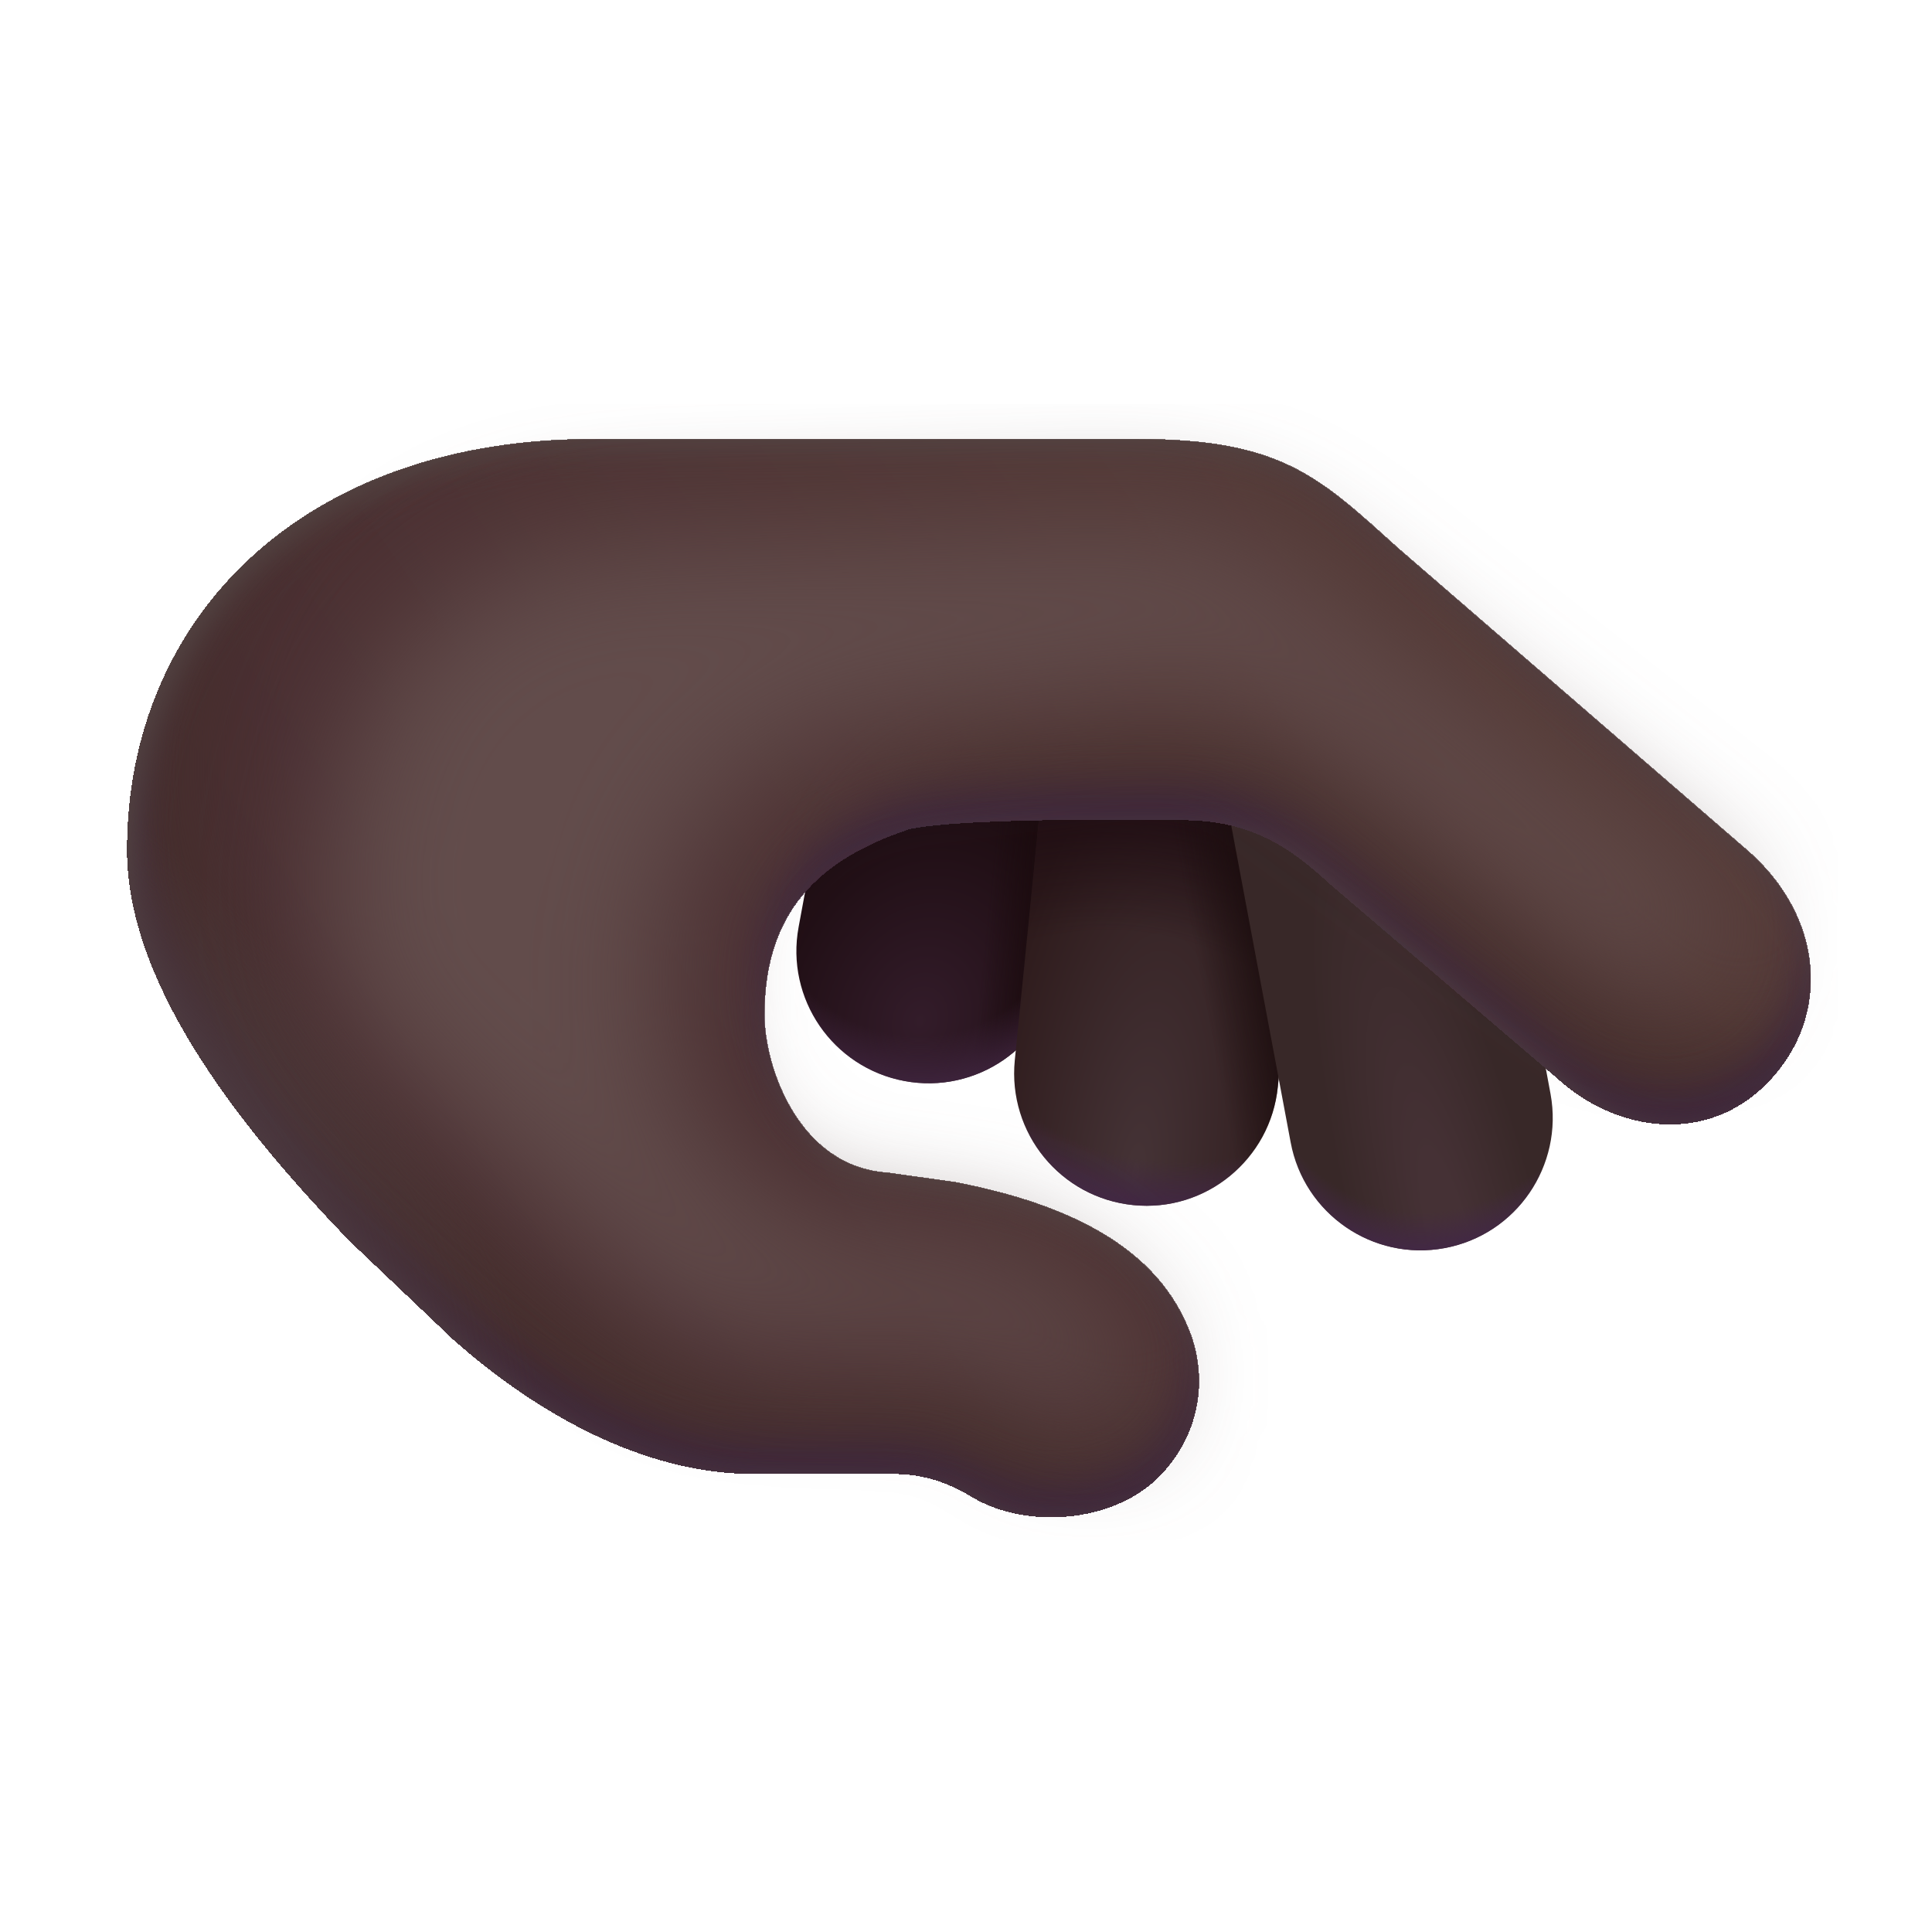
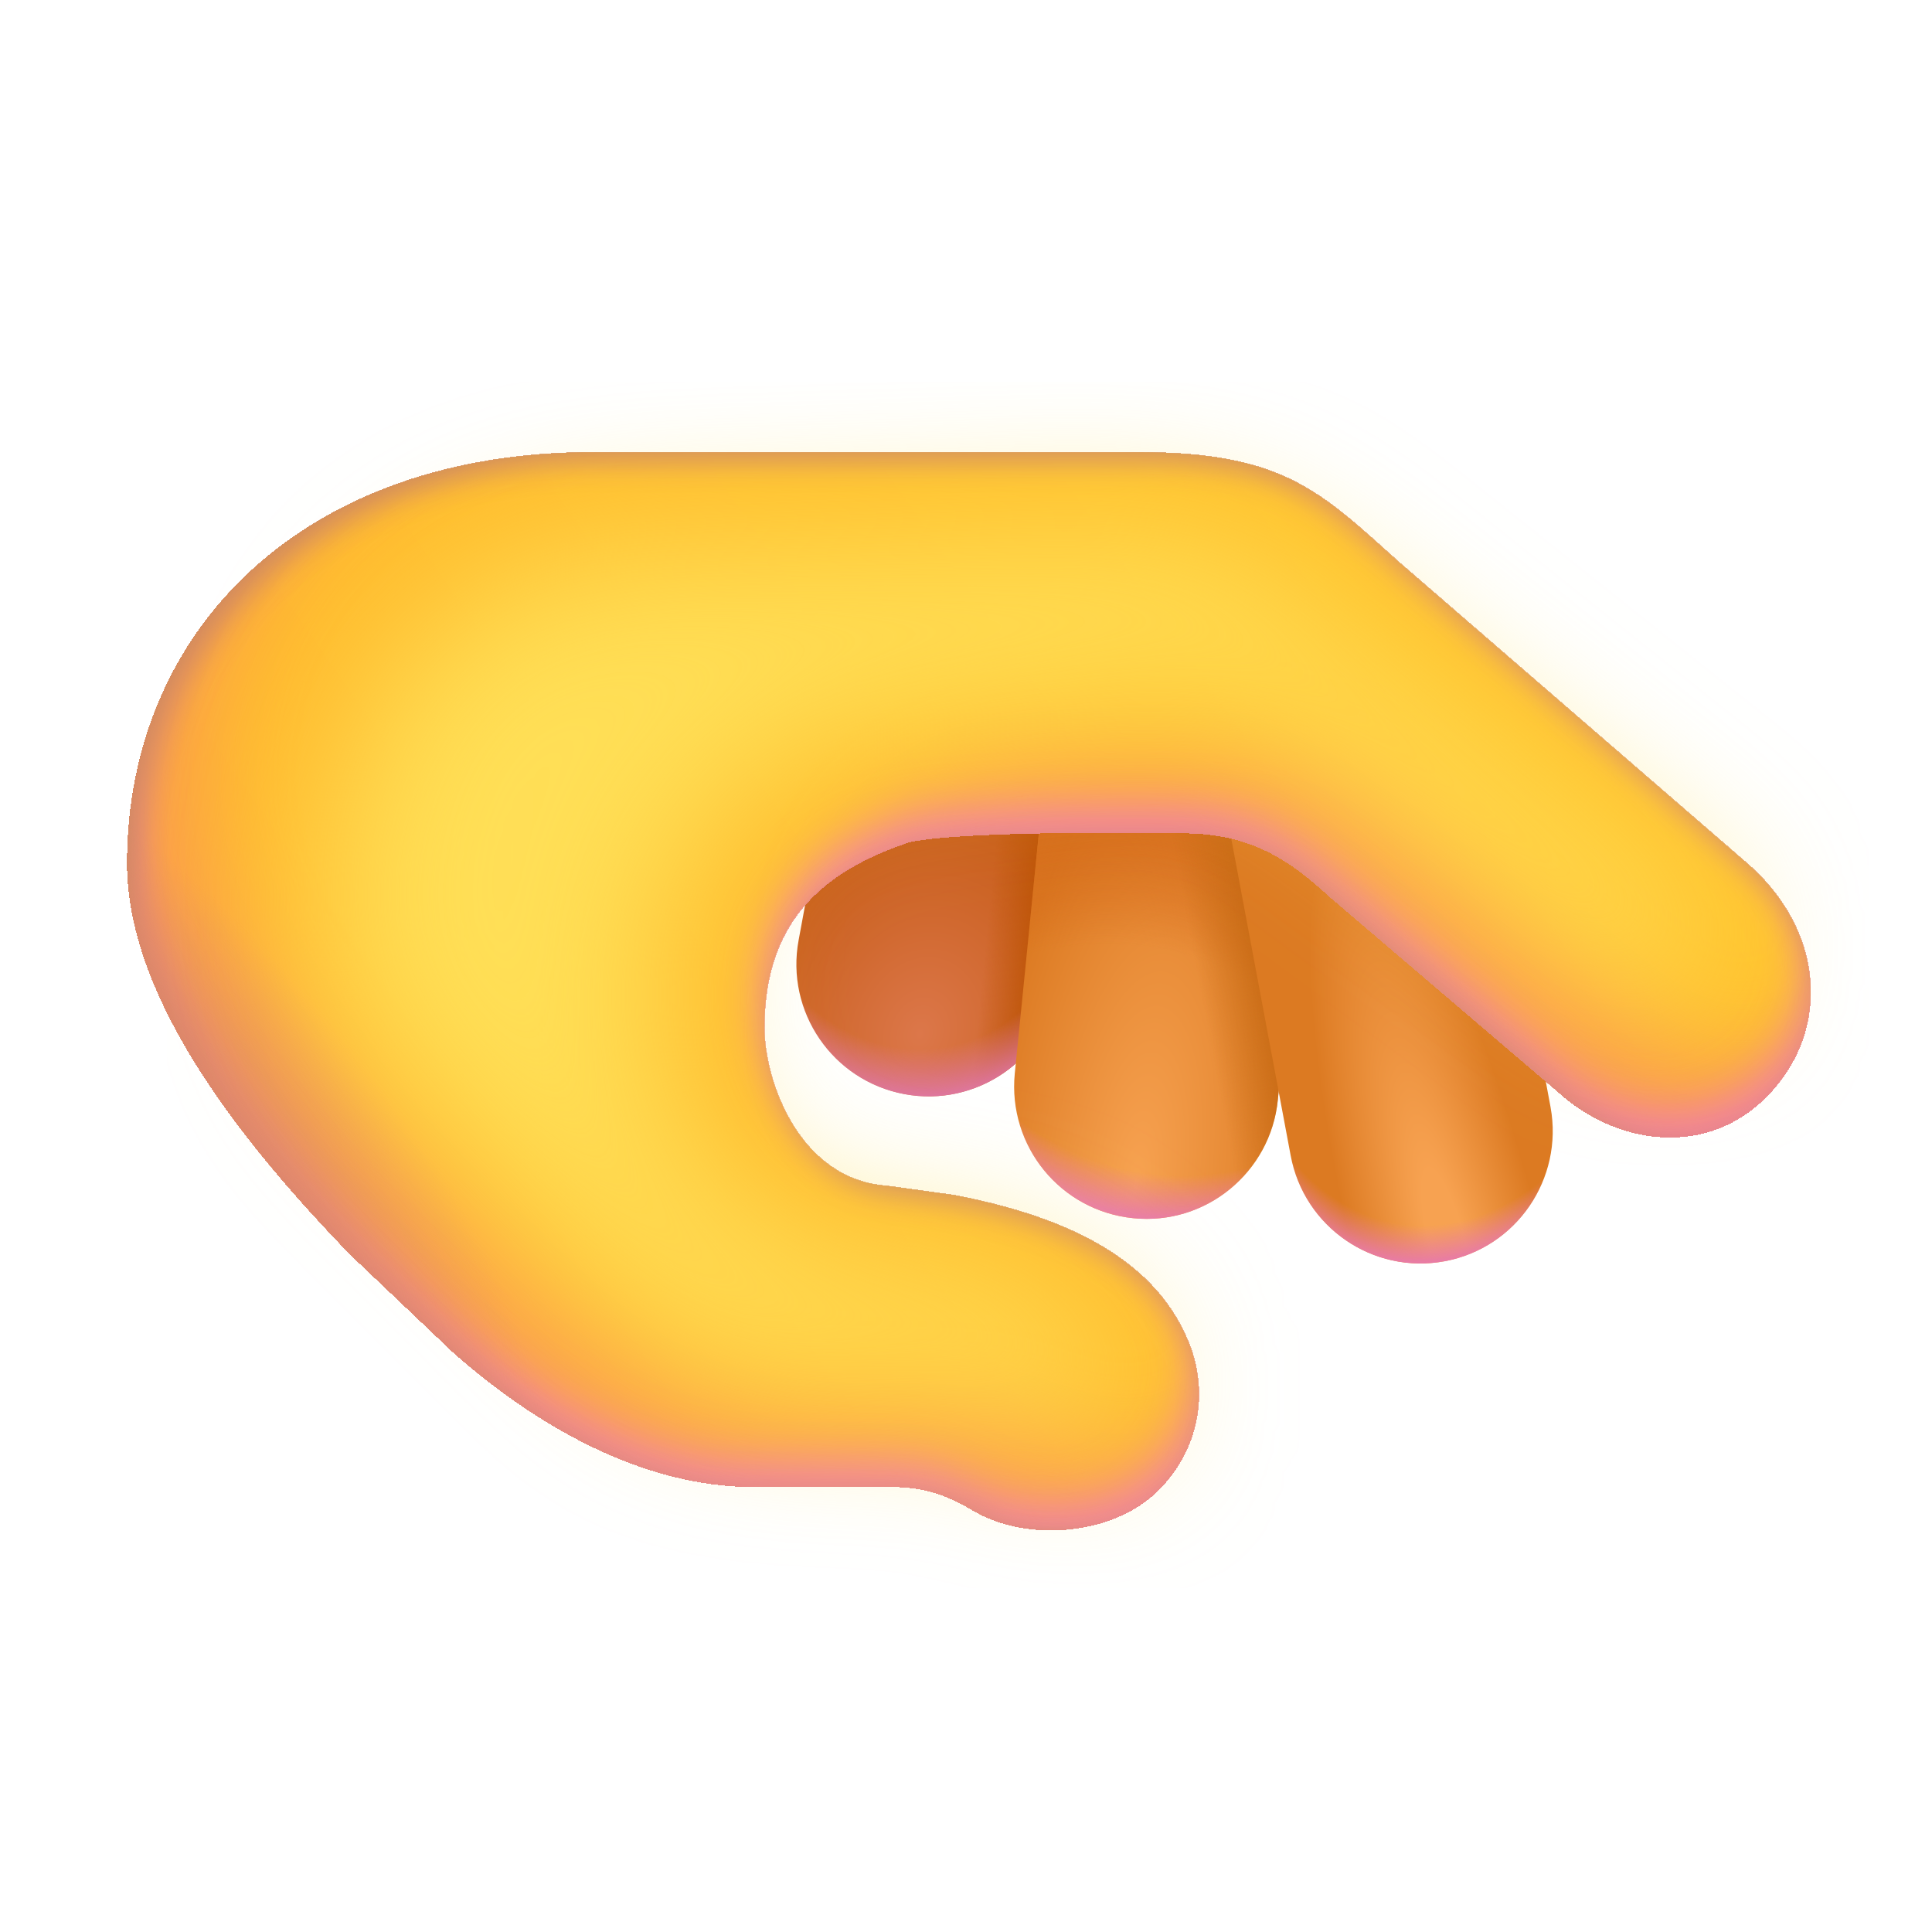
<svg xmlns="http://www.w3.org/2000/svg" width="32" height="32" viewBox="0 0 32 32" fill="none">
-   <path d="M14.981 17.905C13.793 17.683 13.006 16.541 13.228 15.352L14.175 10.232L18.48 11.031L17.53 16.152C17.312 17.34 16.169 18.127 14.981 17.905Z" fill="url(#paint0_radial_20020_6744)" />
-   <path d="M14.981 17.905C13.793 17.683 13.006 16.541 13.228 15.352L14.175 10.232L18.48 11.031L17.53 16.152C17.312 17.34 16.169 18.127 14.981 17.905Z" fill="url(#paint1_linear_20020_6744)" />
-   <path d="M14.981 17.905C13.793 17.683 13.006 16.541 13.228 15.352L14.175 10.232L18.48 11.031L17.53 16.152C17.312 17.34 16.169 18.127 14.981 17.905Z" fill="url(#paint2_radial_20020_6744)" />
-   <path d="M18.77 19.96C17.566 19.838 16.689 18.766 16.808 17.562L17.328 12.377L21.685 12.813L21.165 17.998C21.046 19.202 19.974 20.082 18.77 19.96Z" fill="url(#paint3_radial_20020_6744)" />
-   <path d="M18.77 19.96C17.566 19.838 16.689 18.766 16.808 17.562L17.328 12.377L21.685 12.813L21.165 17.998C21.046 19.202 19.974 20.082 18.77 19.96Z" fill="url(#paint4_radial_20020_6744)" />
-   <path d="M18.77 19.96C17.566 19.838 16.689 18.766 16.808 17.562L17.328 12.377L21.685 12.813L21.165 17.998C21.046 19.202 19.974 20.082 18.77 19.96Z" fill="url(#paint5_radial_20020_6744)" />
-   <path d="M18.77 19.96C17.566 19.838 16.689 18.766 16.808 17.562L17.328 12.377L21.685 12.813L21.165 17.998C21.046 19.202 19.974 20.082 18.77 19.96Z" fill="url(#paint6_linear_20020_6744)" />
-   <path d="M23.929 20.672C22.741 20.894 21.598 20.107 21.377 18.919L20.25 12.908L24.729 12.996L25.682 18.12C25.9 19.308 25.117 20.451 23.929 20.672Z" fill="url(#paint7_radial_20020_6744)" />
-   <path d="M23.929 20.672C22.741 20.894 21.598 20.107 21.377 18.919L20.25 12.908L24.729 12.996L25.682 18.12C25.9 19.308 25.117 20.451 23.929 20.672Z" fill="url(#paint8_radial_20020_6744)" />
-   <g filter="url(#filter0_iii_20020_6744)">
-     <path d="M12.661 16.807C12.661 15.106 13.547 14.232 15.059 13.728C16.036 13.517 19.59 13.58 19.59 13.58C20.723 13.58 21.37 14.028 22.028 14.634L25.786 17.845C26.77 18.752 28.27 18.964 29.278 17.923C30.331 16.838 30.215 15.189 28.934 14.08L23.169 9.092C21.868 7.923 21.247 7.275 18.859 7.275L9.887 7.275C5.058 7.246 2.11 10.205 2.11 14.08C2.11 16.424 4.192 18.887 5.793 20.548L7.512 22.182C8.874 23.389 10.645 24.408 12.489 24.408H14.317C14.908 24.408 15.369 24.349 16.106 24.791C17.011 25.333 18.436 25.211 19.184 24.462C19.836 23.811 20.035 22.875 19.688 22.018C19.087 20.521 17.426 19.892 15.809 19.58L14.684 19.423C13.239 19.322 12.661 17.689 12.661 16.807Z" fill="url(#paint9_linear_20020_6744)" />
+   <path d="M14.981 18.122C13.793 17.901 13.006 16.758 13.228 15.57L14.175 10.449L18.48 11.248L17.53 16.369C17.312 17.557 16.169 18.344 14.981 18.122Z" fill="url(#paint0_radial_20020_6737)" />
+   <path d="M14.981 18.122C13.793 17.901 13.006 16.758 13.228 15.57L14.175 10.449L18.48 11.248L17.53 16.369C17.312 17.557 16.169 18.344 14.981 18.122Z" fill="url(#paint1_linear_20020_6737)" />
+   <path d="M14.981 18.122C13.793 17.901 13.006 16.758 13.228 15.57L14.175 10.449L18.48 11.248L17.53 16.369C17.312 17.557 16.169 18.344 14.981 18.122Z" fill="url(#paint2_radial_20020_6737)" />
+   <path d="M18.77 20.177C17.566 20.055 16.689 18.983 16.808 17.779L17.328 12.594L21.685 13.03L21.165 18.216C21.046 19.42 19.974 20.299 18.77 20.177Z" fill="url(#paint3_radial_20020_6737)" />
+   <path d="M18.77 20.177C17.566 20.055 16.689 18.983 16.808 17.779L17.328 12.594L21.685 13.03L21.165 18.216C21.046 19.42 19.974 20.299 18.77 20.177Z" fill="url(#paint4_radial_20020_6737)" />
+   <path d="M18.77 20.177C17.566 20.055 16.689 18.983 16.808 17.779L17.328 12.594L21.685 13.03L21.165 18.216C21.046 19.42 19.974 20.299 18.77 20.177Z" fill="url(#paint5_radial_20020_6737)" />
+   <path d="M18.77 20.177C17.566 20.055 16.689 18.983 16.808 17.779L17.328 12.594L21.685 13.03L21.165 18.216C21.046 19.42 19.974 20.299 18.77 20.177Z" fill="url(#paint6_linear_20020_6737)" />
+   <path d="M23.929 20.89C22.741 21.111 21.598 20.325 21.377 19.137L20.25 13.125L24.729 13.213L25.682 18.337C25.9 19.525 25.117 20.668 23.929 20.89Z" fill="url(#paint7_radial_20020_6737)" />
+   <path d="M23.929 20.89C22.741 21.111 21.598 20.325 21.377 19.137L20.25 13.125L24.729 13.213L25.682 18.337C25.9 19.525 25.117 20.668 23.929 20.89Z" fill="url(#paint8_radial_20020_6737)" />
+   <g filter="url(#filter0_iii_20020_6737)">
+     <path d="M12.661 17.024C12.661 15.323 13.547 14.449 15.059 13.945C16.036 13.734 19.59 13.797 19.59 13.797C20.723 13.797 21.37 14.245 22.028 14.852L25.786 18.062C26.77 18.969 28.27 19.181 29.278 18.141C30.331 17.055 30.215 15.406 28.934 14.297L23.169 9.309C21.868 8.141 21.247 7.492 18.859 7.492L9.887 7.492C5.058 7.463 2.11 10.422 2.11 14.297C2.11 16.641 4.192 19.104 5.793 20.766L7.512 22.399C8.874 23.606 10.645 24.625 12.489 24.625H14.317C14.908 24.625 15.369 24.566 16.106 25.008C17.011 25.55 18.436 25.428 19.184 24.68C19.836 24.028 20.035 23.093 19.688 22.235C19.087 20.739 17.426 20.109 15.809 19.797L14.684 19.641C13.239 19.539 12.661 17.906 12.661 17.024Z" fill="url(#paint9_linear_20020_6737)" />
  </g>
-   <path d="M12.661 16.807C12.661 15.106 13.547 14.232 15.059 13.728C16.036 13.517 19.59 13.58 19.59 13.58C20.723 13.58 21.37 14.028 22.028 14.634L25.786 17.845C26.77 18.752 28.27 18.964 29.278 17.923C30.331 16.838 30.215 15.189 28.934 14.08L23.169 9.092C21.868 7.923 21.247 7.275 18.859 7.275L9.887 7.275C5.058 7.246 2.11 10.205 2.11 14.08C2.11 16.424 4.192 18.887 5.793 20.548L7.512 22.182C8.874 23.389 10.645 24.408 12.489 24.408H14.317C14.908 24.408 15.369 24.349 16.106 24.791C17.011 25.333 18.436 25.211 19.184 24.462C19.836 23.811 20.035 22.875 19.688 22.018C19.087 20.521 17.426 19.892 15.809 19.58L14.684 19.423C13.239 19.322 12.661 17.689 12.661 16.807Z" fill="url(#paint10_radial_20020_6744)" />
-   <g filter="url(#filter1_f_20020_6744)">
-     <path d="M21.423 9.556L28.113 14.826C28.494 15.126 28.548 15.683 28.232 16.051C27.942 16.388 27.441 16.445 27.083 16.182L20.92 11.666C20.51 11.365 20.001 11.232 19.497 11.293L14.517 11.9C12.509 12.144 11 13.848 11 15.87V16.64C11 17.594 11.341 18.517 11.961 19.241L12.136 19.446C12.631 20.024 13.327 20.392 14.083 20.477L16.002 20.691C16.648 20.763 17.255 21.043 17.728 21.49L18.574 22.288C18.86 22.558 18.871 23.01 18.598 23.294C18.34 23.561 17.92 23.583 17.635 23.346L17.198 22.98C16.658 22.53 15.978 22.283 15.275 22.283H13.099C12.088 22.283 11.114 21.9 10.374 21.212L6.571 17.674C5.522 16.698 5.075 15.234 5.4 13.838L5.639 12.813C6.153 10.602 8.093 9.016 10.362 8.949L18.831 8.7C19.768 8.673 20.686 8.976 21.423 9.556Z" fill="#624C4B" />
+   <path d="M12.661 17.024C12.661 15.323 13.547 14.449 15.059 13.945C16.036 13.734 19.59 13.797 19.59 13.797C20.723 13.797 21.37 14.245 22.028 14.852L25.786 18.062C26.77 18.969 28.27 19.181 29.278 18.141C30.331 17.055 30.215 15.406 28.934 14.297L23.169 9.309C21.868 8.141 21.247 7.492 18.859 7.492L9.887 7.492C5.058 7.463 2.11 10.422 2.11 14.297C2.11 16.641 4.192 19.104 5.793 20.766L7.512 22.399C8.874 23.606 10.645 24.625 12.489 24.625H14.317C14.908 24.625 15.369 24.566 16.106 25.008C17.011 25.55 18.436 25.428 19.184 24.68C19.836 24.028 20.035 23.093 19.688 22.235C19.087 20.739 17.426 20.109 15.809 19.797L14.684 19.641C13.239 19.539 12.661 17.906 12.661 17.024Z" fill="url(#paint10_radial_20020_6737)" />
+   <g filter="url(#filter1_f_20020_6737)">
+     <path d="M21.428 9.702L28.119 15.04C28.498 15.343 28.55 15.899 28.233 16.266C27.942 16.604 27.441 16.661 27.081 16.398L20.92 11.883C20.51 11.582 20.001 11.449 19.497 11.511L14.517 12.117C12.509 12.361 11 14.065 11 16.087V16.857C11 17.811 11.341 18.734 11.961 19.458L12.136 19.663C12.631 20.241 13.327 20.609 14.083 20.694L16.002 20.908C16.648 20.98 17.255 21.26 17.728 21.707L18.526 22.461C18.839 22.755 18.85 23.248 18.552 23.558C18.309 23.809 17.928 23.866 17.622 23.696L17.043 23.374C16.597 23.126 16.095 22.996 15.585 22.996H13.188C12.124 22.996 11.104 22.572 10.353 21.817L6.433 17.878C5.463 16.904 5.062 15.5 5.37 14.16L5.647 12.956C6.156 10.739 8.099 9.145 10.373 9.078L18.816 8.831C19.763 8.803 20.688 9.112 21.428 9.702Z" fill="#FFDF56" />
  </g>
  <defs>
-     <filter id="filter0_iii_20020_6744" x="2.11" y="6.025" width="29.13" height="19.251" filterUnits="userSpaceOnUse" color-interpolation-filters="sRGB">
+     <filter id="filter0_iii_20020_6737" x="2.11" y="6.242" width="29.13" height="19.251" filterUnits="userSpaceOnUse" color-interpolation-filters="sRGB">
      <feFlood flood-opacity="0" result="BackgroundImageFix" />
      <feBlend mode="normal" in="SourceGraphic" in2="BackgroundImageFix" result="shape" />
      <feColorMatrix in="SourceAlpha" type="matrix" values="0 0 0 0 0 0 0 0 0 0 0 0 0 0 0 0 0 0 127 0" result="hardAlpha" />
      <feOffset dx="1.25" dy="-1.25" />
      <feGaussianBlur stdDeviation="0.75" />
      <feComposite in2="hardAlpha" operator="arithmetic" k2="-1" k3="1" />
-       <feColorMatrix type="matrix" values="0 0 0 0 0.271 0 0 0 0 0.18 0 0 0 0 0.173 0 0 0 1 0" />
-       <feBlend mode="normal" in2="shape" result="effect1_innerShadow_20020_6744" />
+       <feColorMatrix type="matrix" values="0 0 0 0 0.984 0 0 0 0 0.624 0 0 0 0 0.286 0 0 0 1 0" />
+       <feBlend mode="normal" in2="shape" result="effect1_innerShadow_20020_6737" />
      <feColorMatrix in="SourceAlpha" type="matrix" values="0 0 0 0 0 0 0 0 0 0 0 0 0 0 0 0 0 0 127 0" result="hardAlpha" />
      <feOffset dy="-0.4" />
      <feGaussianBlur stdDeviation="0.4" />
      <feComposite in2="hardAlpha" operator="arithmetic" k2="-1" k3="1" />
-       <feColorMatrix type="matrix" values="0 0 0 0 0.231 0 0 0 0 0.137 0 0 0 0 0.239 0 0 0 1 0" />
-       <feBlend mode="normal" in2="effect1_innerShadow_20020_6744" result="effect2_innerShadow_20020_6744" />
+       <feColorMatrix type="matrix" values="0 0 0 0 0.945 0 0 0 0 0.494 0 0 0 0 0.671 0 0 0 1 0" />
+       <feBlend mode="normal" in2="effect1_innerShadow_20020_6737" result="effect2_innerShadow_20020_6737" />
      <feColorMatrix in="SourceAlpha" type="matrix" values="0 0 0 0 0 0 0 0 0 0 0 0 0 0 0 0 0 0 127 0" result="hardAlpha" />
      <feOffset dx="0.15" dy="0.15" />
      <feGaussianBlur stdDeviation="0.25" />
      <feComposite in2="hardAlpha" operator="arithmetic" k2="-1" k3="1" />
-       <feColorMatrix type="matrix" values="0 0 0 0 0.325 0 0 0 0 0.267 0 0 0 0 0.255 0 0 0 1 0" />
-       <feBlend mode="normal" in2="effect2_innerShadow_20020_6744" result="effect3_innerShadow_20020_6744" />
+       <feColorMatrix type="matrix" values="0 0 0 0 0.808 0 0 0 0 0.541 0 0 0 0 0.357 0 0 0 1 0" />
+       <feBlend mode="normal" in2="effect2_innerShadow_20020_6737" result="effect3_innerShadow_20020_6737" />
    </filter>
-     <filter id="filter1_f_20020_6744" x="3.296" y="6.699" width="27.142" height="18.811" filterUnits="userSpaceOnUse" color-interpolation-filters="sRGB">
+     <filter id="filter1_f_20020_6737" x="2.768" y="6.329" width="28.173" height="19.965" filterUnits="userSpaceOnUse" color-interpolation-filters="sRGB">
      <feFlood flood-opacity="0" result="BackgroundImageFix" />
      <feBlend mode="normal" in="SourceGraphic" in2="BackgroundImageFix" result="shape" />
-       <feGaussianBlur stdDeviation="1" result="effect1_foregroundBlur_20020_6744" />
+       <feGaussianBlur stdDeviation="1.25" result="effect1_foregroundBlur_20020_6737" />
    </filter>
-     <radialGradient id="paint0_radial_20020_6744" cx="0" cy="0" r="1" gradientUnits="userSpaceOnUse" gradientTransform="translate(15.2441 16.9107) rotate(-72.8178) scale(3.9643 3.11363)">
-       <stop stop-color="#331C2A" />
-       <stop offset="1" stop-color="#1B0B0F" />
+     <radialGradient id="paint0_radial_20020_6737" cx="0" cy="0" r="1" gradientUnits="userSpaceOnUse" gradientTransform="translate(15.2441 17.1279) rotate(-72.8178) scale(3.9643 3.11363)">
+       <stop stop-color="#DC774A" />
+       <stop offset="1" stop-color="#C55A14" />
    </radialGradient>
-     <linearGradient id="paint1_linear_20020_6744" x1="17.138" y1="17.608" x2="16.116" y2="17.509" gradientUnits="userSpaceOnUse">
-       <stop stop-color="#1A0A0D" />
-       <stop offset="1" stop-color="#1A0A0D" stop-opacity="0" />
+     <linearGradient id="paint1_linear_20020_6737" x1="17.138" y1="17.826" x2="16.116" y2="17.726" gradientUnits="userSpaceOnUse">
+       <stop stop-color="#BB5202" />
+       <stop offset="1" stop-color="#BB5202" stop-opacity="0" />
    </linearGradient>
-     <radialGradient id="paint2_radial_20020_6744" cx="0" cy="0" r="1" gradientUnits="userSpaceOnUse" gradientTransform="translate(15.0781 13.6891) rotate(80.8808) scale(4.77916 4.0293)">
-       <stop offset="0.727" stop-color="#3E243D" stop-opacity="0" />
-       <stop offset="0.909" stop-color="#3E243D" />
+     <radialGradient id="paint2_radial_20020_6737" cx="0" cy="0" r="1" gradientUnits="userSpaceOnUse" gradientTransform="translate(15.0781 13.9063) rotate(80.8808) scale(4.77916 4.0293)">
+       <stop offset="0.727" stop-color="#DF76A8" stop-opacity="0" />
+       <stop offset="0.909" stop-color="#DF76A8" />
    </radialGradient>
-     <radialGradient id="paint3_radial_20020_6744" cx="0" cy="0" r="1" gradientUnits="userSpaceOnUse" gradientTransform="translate(18.8125 19.4078) rotate(-82.5284) scale(7.69029 2.67036)">
-       <stop stop-color="#453336" />
-       <stop offset="1" stop-color="#2E1B1C" />
+     <radialGradient id="paint3_radial_20020_6737" cx="0" cy="0" r="1" gradientUnits="userSpaceOnUse" gradientTransform="translate(18.8125 19.625) rotate(-82.5284) scale(7.69029 2.67036)">
+       <stop stop-color="#F7A251" />
+       <stop offset="1" stop-color="#DC7A22" />
    </radialGradient>
-     <radialGradient id="paint4_radial_20020_6744" cx="0" cy="0" r="1" gradientUnits="userSpaceOnUse" gradientTransform="translate(19.75 13.3453) rotate(96.8313) scale(6.87836 5.87923)">
-       <stop offset="0.86" stop-color="#412742" stop-opacity="0" />
-       <stop offset="0.965" stop-color="#412742" />
+     <radialGradient id="paint4_radial_20020_6737" cx="0" cy="0" r="1" gradientUnits="userSpaceOnUse" gradientTransform="translate(19.75 13.5625) rotate(96.8313) scale(6.87836 5.87923)">
+       <stop offset="0.86" stop-color="#E87BA6" stop-opacity="0" />
+       <stop offset="0.965" stop-color="#E87BA6" />
    </radialGradient>
-     <radialGradient id="paint5_radial_20020_6744" cx="0" cy="0" r="1" gradientUnits="userSpaceOnUse" gradientTransform="translate(18.3125 20.4703) rotate(-77.5741) scale(7.5519 7.42451)">
-       <stop offset="0.667" stop-color="#1C0A10" stop-opacity="0" />
-       <stop offset="1" stop-color="#1C0A10" />
+     <radialGradient id="paint5_radial_20020_6737" cx="0" cy="0" r="1" gradientUnits="userSpaceOnUse" gradientTransform="translate(18.3125 20.6875) rotate(-77.5741) scale(7.5519 7.42451)">
+       <stop offset="0.667" stop-color="#D36718" stop-opacity="0" />
+       <stop offset="1" stop-color="#D36718" />
    </radialGradient>
-     <linearGradient id="paint6_linear_20020_6744" x1="21.448" y1="17.259" x2="20.128" y2="17.509" gradientUnits="userSpaceOnUse">
-       <stop stop-color="#1A0C0D" />
-       <stop offset="1" stop-color="#1A0C0D" stop-opacity="0" />
+     <linearGradient id="paint6_linear_20020_6737" x1="21.448" y1="17.477" x2="20.128" y2="17.726" gradientUnits="userSpaceOnUse">
+       <stop stop-color="#C46711" />
+       <stop offset="1" stop-color="#C46711" stop-opacity="0" />
    </linearGradient>
-     <radialGradient id="paint7_radial_20020_6744" cx="0" cy="0" r="1" gradientUnits="userSpaceOnUse" gradientTransform="translate(24 20.5016) rotate(-104.097) scale(7.18512 1.56176)">
-       <stop offset="0.192" stop-color="#453135" />
-       <stop offset="1" stop-color="#382828" />
+     <radialGradient id="paint7_radial_20020_6737" cx="0" cy="0" r="1" gradientUnits="userSpaceOnUse" gradientTransform="translate(24 20.7187) rotate(-104.097) scale(7.18512 1.56176)">
+       <stop offset="0.192" stop-color="#F7A251" />
+       <stop offset="1" stop-color="#DC7A22" />
    </radialGradient>
-     <radialGradient id="paint8_radial_20020_6744" cx="0" cy="0" r="1" gradientUnits="userSpaceOnUse" gradientTransform="translate(24.1875 13.5641) rotate(98.8826) scale(7.2324 4.46687)">
-       <stop offset="0.909" stop-color="#422844" stop-opacity="0" />
-       <stop offset="0.996" stop-color="#422844" />
+     <radialGradient id="paint8_radial_20020_6737" cx="0" cy="0" r="1" gradientUnits="userSpaceOnUse" gradientTransform="translate(24.1875 13.7813) rotate(98.8826) scale(7.2324 4.46687)">
+       <stop offset="0.909" stop-color="#E87BA6" stop-opacity="0" />
+       <stop offset="0.996" stop-color="#E87BA6" />
    </radialGradient>
-     <linearGradient id="paint9_linear_20020_6744" x1="9.481" y1="22.579" x2="26.71" y2="10.485" gradientUnits="userSpaceOnUse">
-       <stop stop-color="#482D31" />
-       <stop offset="1" stop-color="#553B37" />
+     <linearGradient id="paint9_linear_20020_6737" x1="9.481" y1="22.796" x2="26.71" y2="10.702" gradientUnits="userSpaceOnUse">
+       <stop stop-color="#FFB92C" />
+       <stop offset="1" stop-color="#FFC22B" />
    </linearGradient>
-     <radialGradient id="paint10_radial_20020_6744" cx="0" cy="0" r="1" gradientUnits="userSpaceOnUse" gradientTransform="translate(2.8125 18.2203) rotate(48.5035) scale(8.67828 3.03162)">
-       <stop stop-color="#4C3A3F" />
-       <stop offset="1" stop-color="#4C3A3F" stop-opacity="0" />
+     <radialGradient id="paint10_radial_20020_6737" cx="0" cy="0" r="1" gradientUnits="userSpaceOnUse" gradientTransform="translate(2.8125 18.4375) rotate(48.5035) scale(8.67828 3.03162)">
+       <stop stop-color="#DC8567" />
+       <stop offset="1" stop-color="#DC8567" stop-opacity="0" />
    </radialGradient>
  </defs>
</svg>
